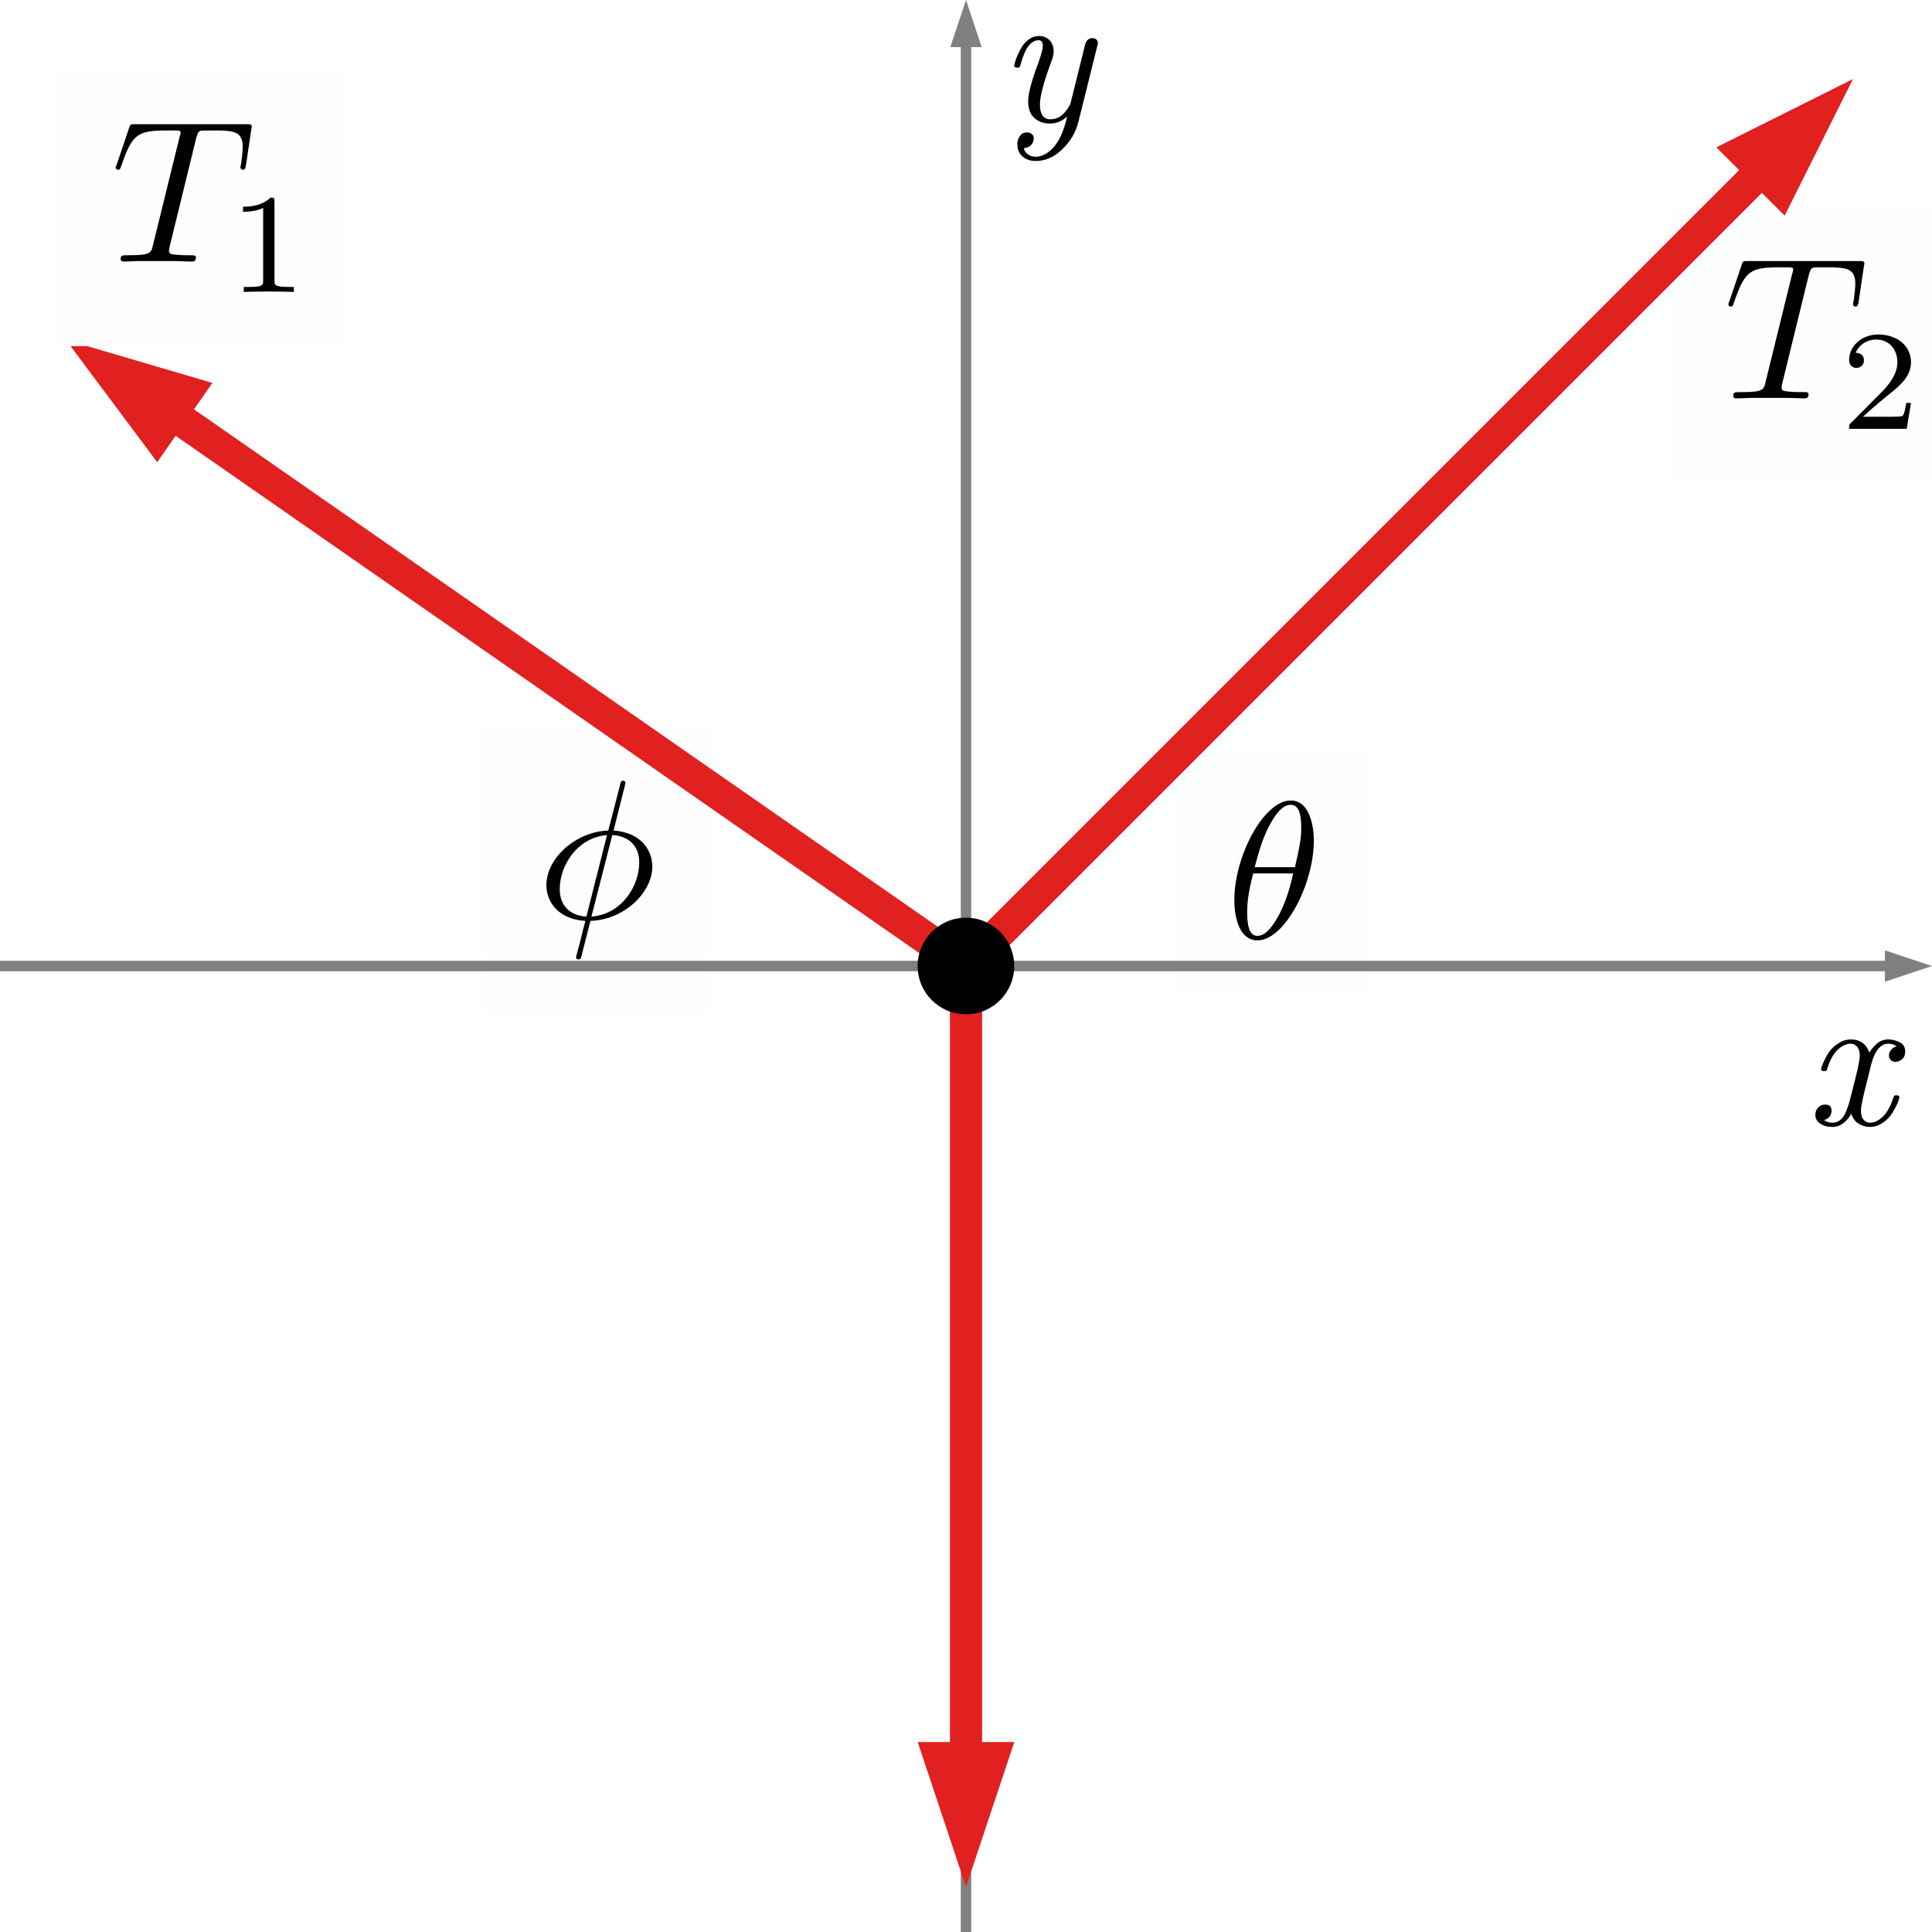
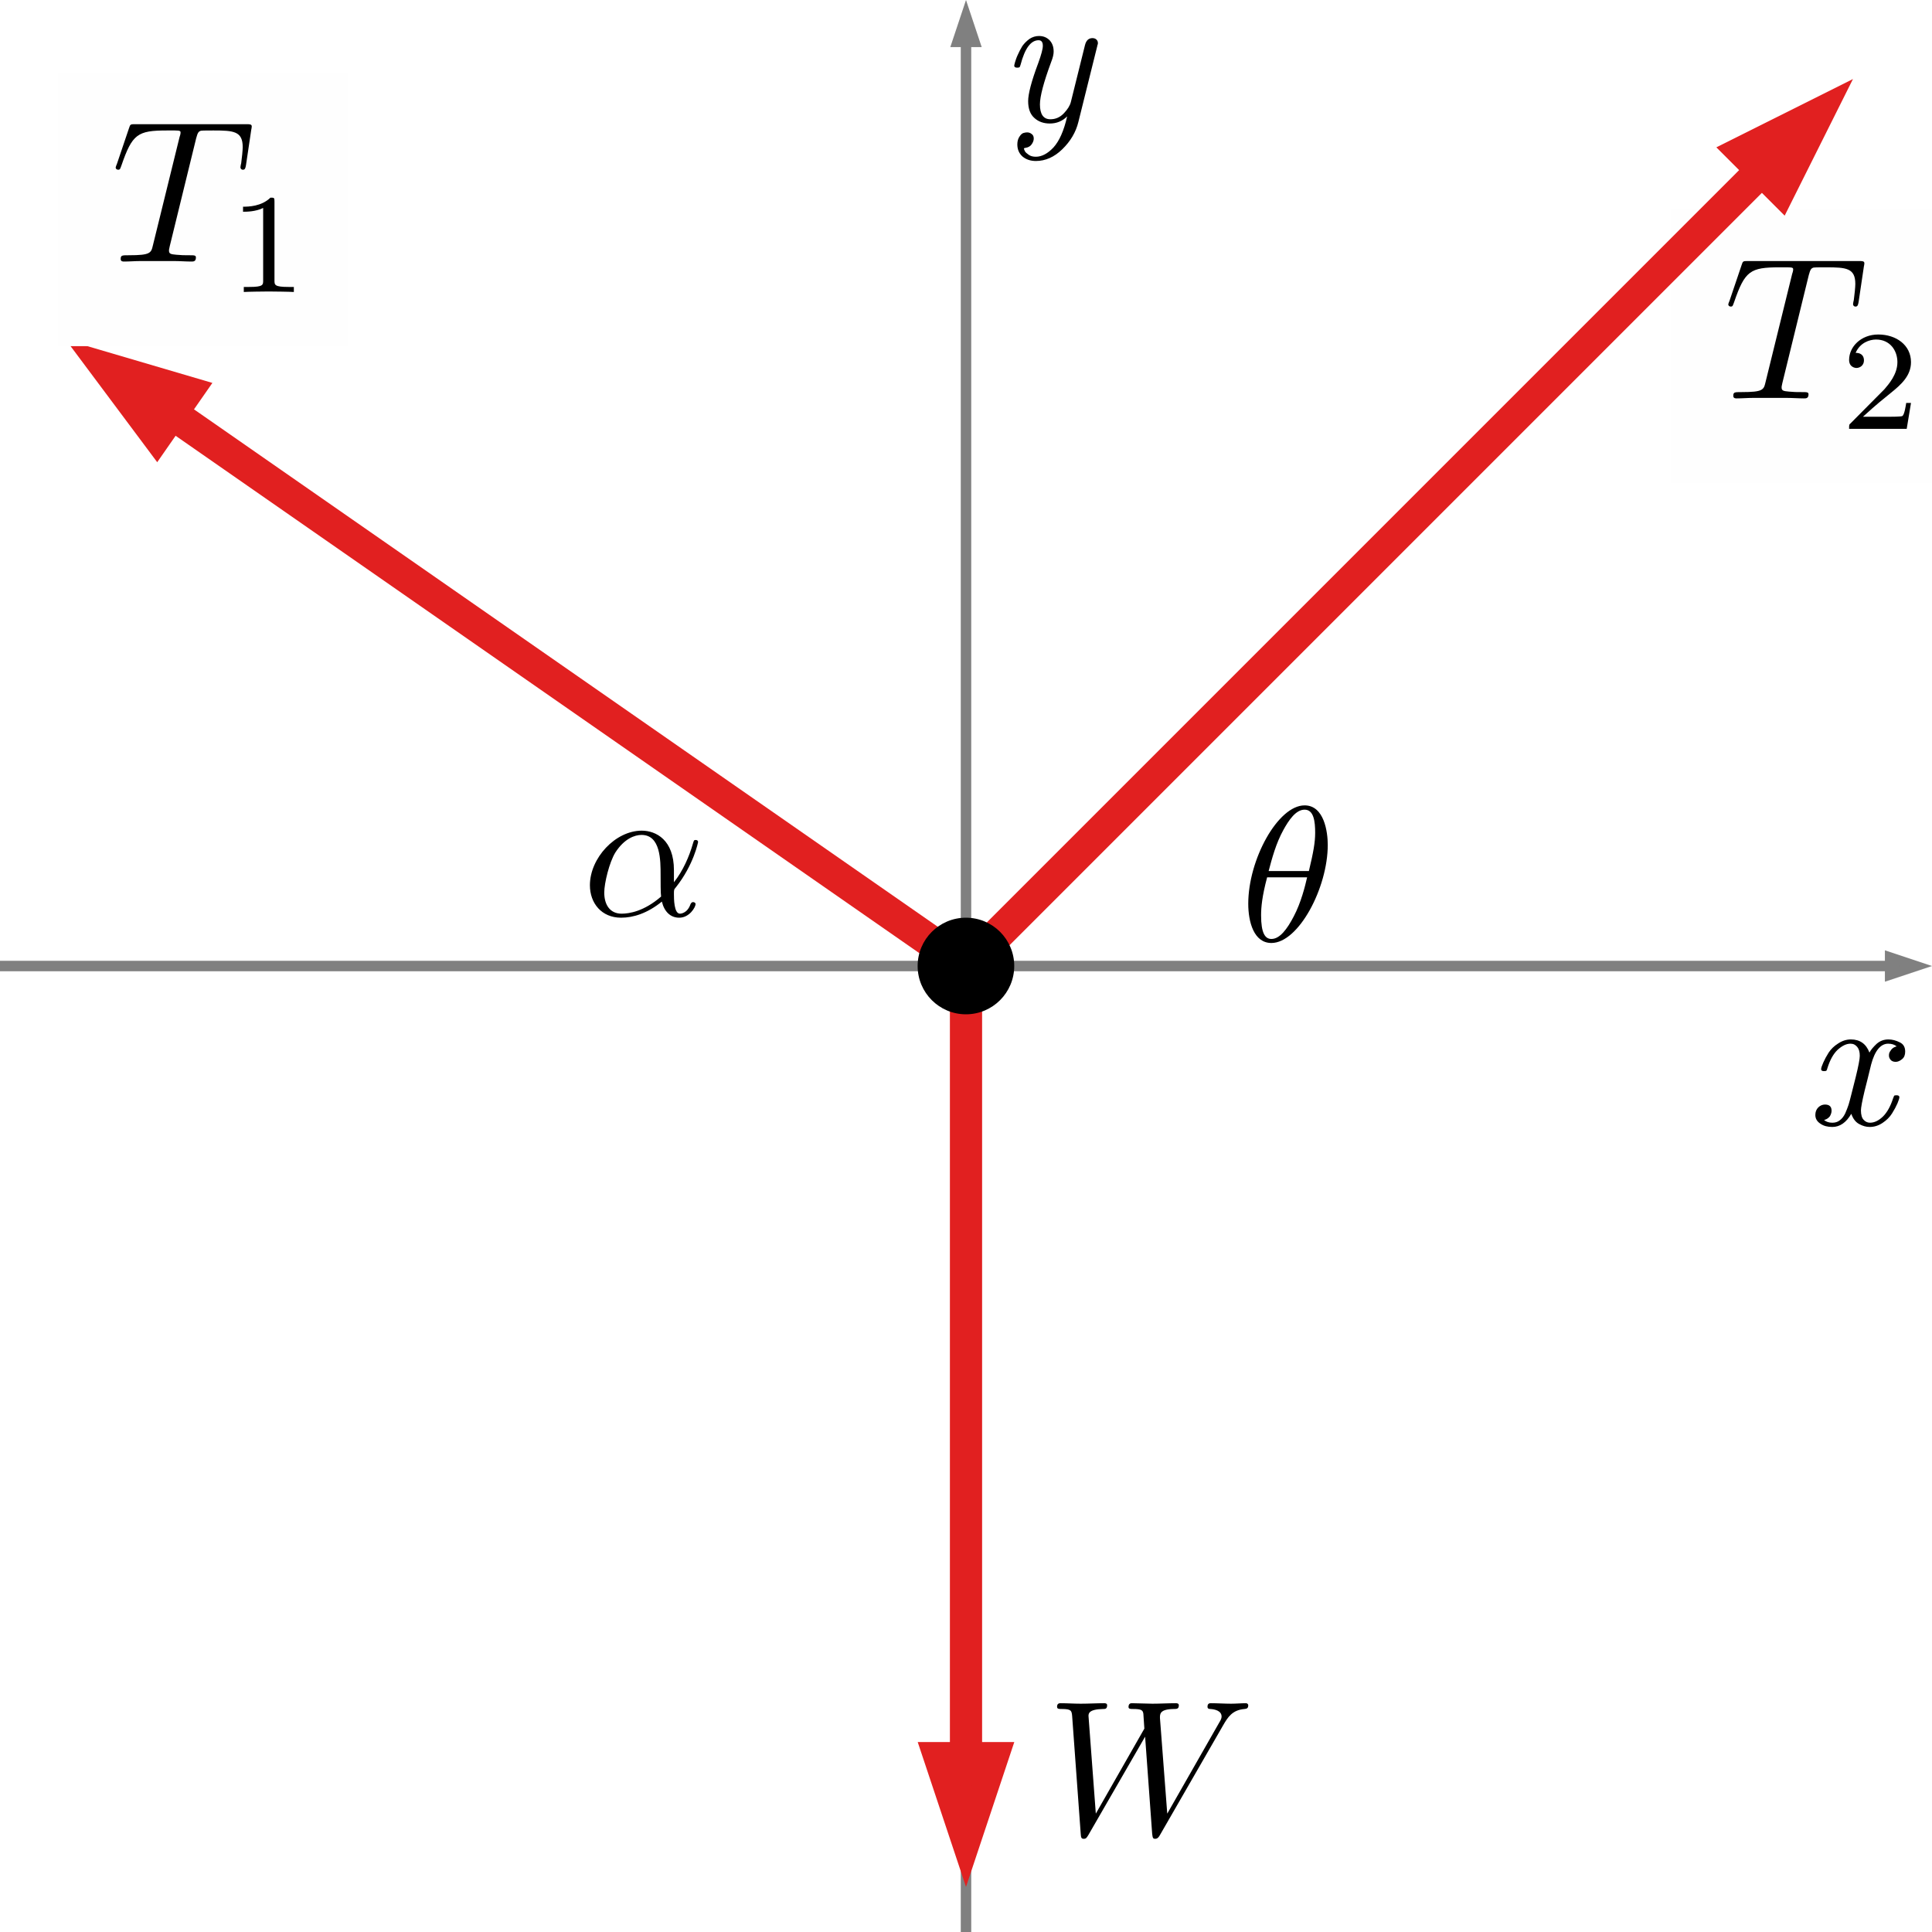
<svg xmlns="http://www.w3.org/2000/svg" width="100%" height="100%" viewBox="0 0 120 120" version="1.1" xml:space="preserve" style="fill-rule:evenodd;clip-rule:evenodd;stroke-linecap:round;stroke-linejoin:round;stroke-miterlimit:1.5;">
  <g transform="matrix(1,0,0,1,0,-30)">
-     <g id="Artboard1" transform="matrix(0.666667,0,0,0.666667,-160,-210)">
-       <rect x="240" y="360" width="180" height="180" style="fill:none;" />
+     <g transform="matrix(0.666667,0,0,0.666667,-160,-210)">
+       <rect id="Artboard1" x="240" y="360" width="180" height="180" style="fill:none;" />
      <clipPath id="_clip1">
-         <rect x="240" y="360" width="180" height="180" />
+         <rect id="Artboard11" x="240" y="360" width="180" height="180" />
      </clipPath>
      <g clip-path="url(#_clip1)">
        <g transform="matrix(1.5,0,0,1.5,240,315)">
          <g transform="matrix(1,-0,-0,1,-0,30)">
            <path d="M59.025,2.925L60,-0L60.975,2.925L59.025,2.925Z" style="fill:rgb(128,128,128);" />
            <path d="M60,120L60,2.34" style="fill:none;stroke:rgb(128,128,128);stroke-width:0.65px;" />
          </g>
        </g>
-         <g transform="matrix(1.5,0,0,1.5,349.494,429.75)">
+         <g transform="matrix(1.5,0,0,1.5,337.5,530.918)">
          <g id="surface1">
-             <rect x="0" y="0" width="12" height="15" style="fill:rgb(254,254,254);" />
-             <g transform="matrix(1,0,0,1,3.1704,11.7669)">
+             <g>
              <g id="glyph0-1">
-                 <path d="M5.438,-6.063C5.438,-6.859 5.219,-8.547 4,-8.547C2.344,-8.547 0.5,-5.125 0.5,-2.359C0.5,-1.219 0.844,0.141 1.938,0.141C3.625,0.141 5.438,-3.344 5.438,-6.063ZM1.766,-4.406C1.969,-5.172 2.219,-6.141 2.688,-7.016C3.016,-7.609 3.453,-8.281 4,-8.281C4.578,-8.281 4.656,-7.5 4.656,-6.813C4.656,-6.219 4.547,-5.609 4.266,-4.406L1.766,-4.406ZM4.156,-4.016C4.031,-3.453 3.781,-2.422 3.328,-1.547C2.906,-0.734 2.453,-0.141 1.938,-0.141C1.547,-0.141 1.297,-0.484 1.297,-1.609C1.297,-2.125 1.359,-2.828 1.672,-4.016L4.156,-4.016Z" style="fill-rule:nonzero;" />
+                 <path d="M10.969,-6.781C11.266,-7.297 11.547,-7.734 12.297,-7.797C12.406,-7.813 12.531,-7.813 12.531,-8.031C12.531,-8.078 12.484,-8.156 12.391,-8.156C12.094,-8.156 11.766,-8.125 11.469,-8.125C11.063,-8.125 10.609,-8.156 10.219,-8.156C10.141,-8.156 10,-8.156 10,-7.938C10,-7.813 10.094,-7.797 10.172,-7.797C10.453,-7.781 10.875,-7.688 10.875,-7.328C10.875,-7.203 10.813,-7.094 10.719,-6.938L7.5,-1.297L7.047,-7.234C7.047,-7.469 7.016,-7.781 7.891,-7.797C8.094,-7.797 8.219,-7.797 8.219,-8.031C8.219,-8.156 8.078,-8.156 8.031,-8.156C7.547,-8.156 7.047,-8.125 6.578,-8.125C6.297,-8.125 5.594,-8.156 5.313,-8.156C5.25,-8.156 5.094,-8.156 5.094,-7.922C5.094,-7.797 5.219,-7.797 5.375,-7.797C5.906,-7.797 5.984,-7.719 6.016,-7.5L6.078,-6.578L3.063,-1.297L2.609,-7.359C2.609,-7.5 2.609,-7.781 3.516,-7.797C3.641,-7.797 3.766,-7.797 3.766,-8.031C3.766,-8.156 3.625,-8.156 3.594,-8.156C3.125,-8.156 2.625,-8.125 2.125,-8.125C1.703,-8.125 1.281,-8.156 0.875,-8.156C0.813,-8.156 0.656,-8.156 0.656,-7.938C0.656,-7.797 0.766,-7.797 0.953,-7.797C1.547,-7.797 1.563,-7.688 1.594,-7.344L2.125,-0.047C2.141,0.172 2.156,0.266 2.313,0.266C2.469,0.266 2.5,0.188 2.609,0.016L6.125,-6.078L6.563,-0.047C6.594,0.203 6.609,0.266 6.75,0.266C6.906,0.266 6.984,0.141 7.047,0.031L10.969,-6.781Z" style="fill-rule:nonzero;" />
              </g>
            </g>
          </g>
        </g>
-         <g transform="matrix(1.5,0,0,1.5,285,427.5)">
+         <g transform="matrix(1.5,0,0,1.5,294.234,445.312)">
          <g id="surface11">
-             <rect x="0" y="0" width="14" height="18" style="fill:rgb(254,254,254);" />
-             <g transform="matrix(1,0,0,1,3.32892,12.055)">
+             <g>
              <g id="glyph0-11">
-                 <path d="M5.484,-8.266C5.484,-8.281 5.516,-8.422 5.516,-8.438C5.516,-8.438 5.516,-8.563 5.375,-8.563C5.25,-8.563 5.234,-8.516 5.188,-8.313L4.453,-5.469C2.453,-5.406 0.609,-3.766 0.609,-2.078C0.609,-0.906 1.5,0.063 3.031,0.141C2.922,0.531 2.828,0.922 2.734,1.313C2.578,1.891 2.453,2.359 2.453,2.391C2.453,2.516 2.547,2.531 2.609,2.531C2.672,2.531 2.703,2.516 2.734,2.484C2.766,2.453 2.828,2.156 2.875,1.984L3.344,0.141C5.375,0.094 7.188,-1.578 7.188,-3.234C7.188,-4.203 6.531,-5.344 4.781,-5.469L5.484,-8.266ZM3.094,-0.125C2.328,-0.156 1.438,-0.594 1.438,-1.828C1.438,-3.297 2.516,-5.031 4.375,-5.188L3.094,-0.125ZM4.703,-5.188C5.656,-5.141 6.375,-4.578 6.375,-3.484C6.375,-2.031 5.297,-0.266 3.406,-0.125L4.703,-5.188Z" style="fill-rule:nonzero;" />
+                 <path d="M5.703,-2.828C5.703,-4.703 4.594,-5.281 3.703,-5.281C2.063,-5.281 0.484,-3.578 0.484,-1.891C0.484,-0.781 1.203,0.125 2.422,0.125C3.172,0.125 4.047,-0.141 4.953,-0.875C5.109,-0.234 5.5,0.125 6.031,0.125C6.672,0.125 7.047,-0.531 7.047,-0.719C7.047,-0.797 6.969,-0.844 6.891,-0.844C6.813,-0.844 6.781,-0.797 6.734,-0.719C6.531,-0.125 6.094,-0.125 6.078,-0.125C5.703,-0.125 5.703,-1.063 5.703,-1.344C5.703,-1.609 5.703,-1.625 5.828,-1.766C6.938,-3.172 7.203,-4.563 7.203,-4.578C7.203,-4.609 7.188,-4.703 7.047,-4.703C6.938,-4.703 6.938,-4.656 6.875,-4.453C6.656,-3.688 6.266,-2.781 5.703,-2.078L5.703,-2.828ZM4.906,-1.188C3.844,-0.266 2.922,-0.125 2.453,-0.125C1.734,-0.125 1.375,-0.672 1.375,-1.438C1.375,-2.016 1.688,-3.313 2.063,-3.922C2.625,-4.797 3.281,-5.016 3.688,-5.016C4.875,-5.016 4.875,-3.453 4.875,-2.516C4.875,-2.078 4.875,-1.391 4.906,-1.188Z" style="fill-rule:nonzero;" />
+               </g>
+             </g>
+           </g>
+         </g>
+         <g transform="matrix(1.5,0,0,1.5,355.547,447.668)">
+           <g id="surface12">
+             <g>
+               <g id="glyph0-12">
+                 <path d="M5.438,-5.969C5.438,-6.766 5.219,-8.422 4,-8.422C2.344,-8.422 0.5,-5.063 0.5,-2.313C0.5,-1.188 0.844,0.125 1.938,0.125C3.625,0.125 5.438,-3.297 5.438,-5.969ZM1.766,-4.344C1.969,-5.109 2.219,-6.063 2.688,-6.906C3.016,-7.5 3.453,-8.156 4,-8.156C4.578,-8.156 4.656,-7.406 4.656,-6.719C4.656,-6.125 4.547,-5.516 4.266,-4.344L1.766,-4.344ZM4.156,-3.953C4.031,-3.406 3.781,-2.391 3.328,-1.531C2.906,-0.719 2.453,-0.125 1.938,-0.125C1.547,-0.125 1.297,-0.484 1.297,-1.594C1.297,-2.094 1.359,-2.781 1.672,-3.953L4.156,-3.953Z" style="fill-rule:nonzero;" />
              </g>
            </g>
          </g>
        </g>
        <g transform="matrix(2.08004,0.018711,0.018711,1.5006,210.942,314.063)">
          <g transform="matrix(0.72122,-0.00899289,-0.00899289,0.99971,13.6962,30.4418)">
            <path d="M117.075,59.025L120,60L117.075,60.975L117.075,59.025Z" style="fill:rgb(128,128,128);" />
            <path d="M0,60L117.66,60" style="fill:none;stroke:rgb(128,128,128);stroke-width:0.65px;" />
          </g>
        </g>
        <g transform="matrix(1.5,0,0,1.5,240,348)">
          <g transform="matrix(1,-0,-0,1,-0,8)">
            <path d="M57,108.2L60,117.2L63,108.2L57,108.2Z" style="fill:rgb(225,32,32);" />
            <path d="M60,110L60,60" style="fill:none;stroke:rgb(225,32,32);stroke-width:2px;" />
          </g>
        </g>
        <g transform="matrix(-1.70828,-2.23185,-2.23185,-0.0525893,417.562,627.391)">
          <g transform="matrix(0.0161274,-0.684433,-0.684433,0.523873,120.098,-12.3664)">
            <path d="M13.191,23.783L4.089,21.106L9.764,28.708L13.191,23.783Z" style="fill:rgb(225,32,32);" />
            <path d="M10,25.217L60,60" style="fill:none;stroke:rgb(225,32,32);stroke-width:2px;" />
          </g>
        </g>
        <g transform="matrix(1.5,0,0,1.5,381,340.199)">
          <g transform="matrix(12,0,0,12,18.1179,83.0657)">
            <path d="M0.053,-0.051C0.053,-0.067 0.058,-0.08 0.068,-0.09C0.078,-0.1 0.09,-0.105 0.103,-0.105C0.126,-0.105 0.137,-0.094 0.137,-0.073C0.137,-0.064 0.134,-0.054 0.128,-0.044C0.121,-0.035 0.111,-0.028 0.098,-0.025C0.109,-0.016 0.123,-0.011 0.14,-0.011L0.142,-0.011C0.156,-0.011 0.169,-0.015 0.179,-0.023C0.19,-0.031 0.2,-0.043 0.208,-0.06C0.215,-0.077 0.221,-0.091 0.225,-0.104C0.229,-0.118 0.234,-0.135 0.239,-0.156C0.247,-0.188 0.255,-0.219 0.262,-0.247C0.276,-0.304 0.283,-0.341 0.283,-0.357C0.283,-0.377 0.279,-0.392 0.27,-0.403C0.261,-0.414 0.25,-0.42 0.235,-0.42C0.213,-0.42 0.191,-0.409 0.168,-0.388C0.146,-0.367 0.129,-0.336 0.116,-0.295C0.114,-0.287 0.112,-0.282 0.11,-0.28C0.109,-0.279 0.105,-0.278 0.098,-0.278C0.088,-0.278 0.083,-0.281 0.083,-0.288C0.083,-0.295 0.087,-0.306 0.094,-0.322C0.101,-0.338 0.11,-0.355 0.122,-0.374C0.134,-0.392 0.15,-0.408 0.171,-0.421C0.192,-0.435 0.214,-0.442 0.237,-0.442C0.284,-0.442 0.316,-0.419 0.333,-0.374C0.341,-0.389 0.354,-0.404 0.37,-0.419C0.387,-0.434 0.407,-0.442 0.431,-0.442C0.451,-0.442 0.47,-0.437 0.49,-0.427C0.509,-0.418 0.518,-0.402 0.518,-0.379C0.518,-0.362 0.513,-0.349 0.502,-0.34C0.491,-0.331 0.48,-0.326 0.469,-0.326C0.457,-0.326 0.448,-0.33 0.443,-0.336C0.437,-0.343 0.434,-0.35 0.434,-0.358C0.434,-0.361 0.434,-0.365 0.435,-0.369C0.436,-0.374 0.439,-0.38 0.446,-0.389C0.453,-0.398 0.462,-0.403 0.474,-0.406C0.463,-0.415 0.449,-0.42 0.43,-0.42C0.391,-0.42 0.361,-0.384 0.342,-0.313C0.326,-0.248 0.315,-0.202 0.308,-0.176C0.295,-0.122 0.289,-0.088 0.289,-0.075C0.289,-0.052 0.294,-0.035 0.303,-0.026C0.312,-0.016 0.323,-0.011 0.336,-0.011C0.359,-0.011 0.381,-0.022 0.403,-0.043C0.425,-0.065 0.442,-0.096 0.455,-0.136C0.458,-0.144 0.46,-0.149 0.461,-0.151C0.463,-0.152 0.467,-0.153 0.473,-0.153C0.483,-0.153 0.488,-0.15 0.488,-0.143C0.488,-0.137 0.484,-0.126 0.478,-0.111C0.471,-0.095 0.462,-0.078 0.45,-0.059C0.438,-0.04 0.422,-0.024 0.401,-0.01C0.38,0.004 0.358,0.011 0.334,0.011C0.316,0.011 0.298,0.006 0.28,-0.004C0.261,-0.014 0.248,-0.032 0.239,-0.057C0.213,-0.012 0.18,0.011 0.141,0.011C0.117,0.011 0.096,0.006 0.079,-0.006C0.062,-0.017 0.053,-0.032 0.053,-0.051Z" style="fill-rule:nonzero;" />
          </g>
        </g>
        <g transform="matrix(1.5,0,0,1.5,306,224.309)">
          <g transform="matrix(12,0,0,12,18,98)">
            <path d="M0.083,-0.288C0.083,-0.29 0.084,-0.296 0.087,-0.306C0.09,-0.316 0.094,-0.329 0.101,-0.344C0.108,-0.36 0.116,-0.375 0.125,-0.39C0.135,-0.404 0.147,-0.416 0.162,-0.427C0.177,-0.437 0.194,-0.442 0.211,-0.442C0.233,-0.442 0.251,-0.435 0.266,-0.42C0.28,-0.405 0.287,-0.386 0.287,-0.361C0.287,-0.347 0.283,-0.33 0.274,-0.307C0.235,-0.202 0.216,-0.129 0.216,-0.088C0.216,-0.037 0.234,-0.011 0.27,-0.011L0.27,-0.011C0.297,-0.011 0.32,-0.021 0.34,-0.042C0.359,-0.062 0.371,-0.081 0.376,-0.1L0.449,-0.394C0.455,-0.419 0.468,-0.431 0.488,-0.431C0.497,-0.431 0.504,-0.428 0.509,-0.423C0.514,-0.418 0.516,-0.412 0.516,-0.405C0.516,-0.403 0.516,-0.401 0.515,-0.398C0.514,-0.396 0.513,-0.393 0.513,-0.391L0.415,0.003C0.402,0.056 0.374,0.103 0.332,0.144C0.29,0.185 0.244,0.205 0.195,0.205C0.167,0.205 0.144,0.197 0.126,0.182C0.108,0.166 0.099,0.145 0.099,0.119C0.099,0.103 0.103,0.089 0.11,0.079C0.117,0.068 0.124,0.062 0.131,0.06C0.138,0.058 0.144,0.057 0.15,0.057C0.159,0.057 0.167,0.06 0.174,0.066C0.181,0.071 0.184,0.079 0.184,0.089C0.184,0.099 0.18,0.109 0.173,0.119C0.166,0.129 0.155,0.135 0.141,0.137C0.136,0.138 0.133,0.139 0.133,0.14C0.133,0.143 0.135,0.147 0.138,0.154C0.141,0.16 0.148,0.166 0.158,0.173C0.168,0.18 0.18,0.183 0.195,0.183C0.225,0.183 0.256,0.167 0.286,0.135C0.316,0.102 0.34,0.049 0.357,-0.026C0.332,-0.001 0.302,0.011 0.267,0.011C0.236,0.011 0.209,0.002 0.188,-0.017C0.166,-0.036 0.155,-0.065 0.155,-0.105C0.155,-0.142 0.172,-0.208 0.207,-0.301C0.223,-0.345 0.231,-0.375 0.231,-0.391C0.231,-0.41 0.224,-0.42 0.209,-0.42C0.169,-0.42 0.138,-0.378 0.116,-0.294C0.114,-0.286 0.112,-0.282 0.11,-0.28C0.108,-0.279 0.104,-0.278 0.098,-0.278C0.088,-0.278 0.083,-0.282 0.083,-0.288Z" style="fill-rule:nonzero;" />
          </g>
        </g>
        <g transform="matrix(1.5,0,0,1.5,245.392,366.75)">
-           <g id="surface12">
+           <g id="surface13">
            <rect x="0" y="0" width="18" height="17" style="fill:rgb(254,254,254);" />
            <g transform="matrix(1,0,0,1,3.29235,11.7447)">
-               <g id="glyph0-12">
+               <g id="glyph0-13">
                <path d="M5.297,-7.656C5.391,-8 5.438,-8.078 5.594,-8.125C5.703,-8.141 6.109,-8.141 6.375,-8.141C7.625,-8.141 8.188,-8.094 8.188,-7.109C8.188,-6.922 8.141,-6.438 8.094,-6.109C8.078,-6.047 8.047,-5.906 8.047,-5.859C8.047,-5.781 8.094,-5.703 8.203,-5.703C8.328,-5.703 8.359,-5.797 8.391,-5.984L8.719,-8.188C8.734,-8.234 8.75,-8.359 8.75,-8.391C8.75,-8.531 8.625,-8.531 8.406,-8.531L1.516,-8.531C1.219,-8.531 1.203,-8.531 1.125,-8.281L0.375,-6.063C0.359,-6.047 0.297,-5.859 0.297,-5.844C0.297,-5.766 0.359,-5.703 0.453,-5.703C0.578,-5.703 0.578,-5.766 0.656,-5.969C1.328,-7.922 1.656,-8.141 3.484,-8.141L3.969,-8.141C4.328,-8.141 4.328,-8.094 4.328,-8C4.328,-7.922 4.281,-7.766 4.266,-7.734L2.609,-1C2.5,-0.531 2.453,-0.391 1.125,-0.391C0.688,-0.391 0.609,-0.391 0.609,-0.156C0.609,0 0.75,0 0.813,0C1.156,0 1.5,-0.031 1.844,-0.031L3.922,-0.031C4.281,-0.031 4.656,0 5,0C5.125,0 5.281,0 5.281,-0.25C5.281,-0.391 5.188,-0.391 4.859,-0.391C4.547,-0.391 4.391,-0.391 4.063,-0.422C3.703,-0.453 3.609,-0.484 3.609,-0.688C3.609,-0.703 3.609,-0.766 3.656,-0.953L5.297,-7.656Z" style="fill-rule:nonzero;" />
              </g>
            </g>
            <g transform="matrix(1,0,0,1,10.5475,13.6354)">
              <g id="glyph1-1">
                <path d="M2.906,-5.609C2.906,-5.859 2.891,-5.859 2.656,-5.859C2.094,-5.313 1.297,-5.297 0.953,-5.297L0.953,-4.984C1.156,-4.984 1.734,-4.984 2.203,-5.219L2.203,-0.719C2.203,-0.438 2.203,-0.313 1.344,-0.313L1,-0.313L1,0C1.172,-0.016 2.234,-0.031 2.547,-0.031C2.828,-0.031 3.922,-0.016 4.109,0L4.109,-0.313L3.781,-0.313C2.906,-0.313 2.906,-0.438 2.906,-0.719L2.906,-5.609Z" style="fill-rule:nonzero;" />
              </g>
            </g>
          </g>
        </g>
        <g transform="matrix(1.5,0,0,1.5,395.635,379.5)">
-           <g id="surface13">
+           <g id="surface14">
            <rect x="0" y="0" width="18" height="17" style="fill:rgb(254,254,254);" />
            <g transform="matrix(1,0,0,1,3.29235,11.7447)">
-               <g id="glyph0-13">
+               <g id="glyph0-14">
                <path d="M5.297,-7.656C5.391,-8 5.438,-8.078 5.594,-8.125C5.703,-8.141 6.109,-8.141 6.375,-8.141C7.625,-8.141 8.188,-8.094 8.188,-7.109C8.188,-6.922 8.141,-6.438 8.094,-6.109C8.078,-6.047 8.047,-5.906 8.047,-5.859C8.047,-5.781 8.094,-5.703 8.203,-5.703C8.328,-5.703 8.359,-5.797 8.391,-5.984L8.719,-8.188C8.734,-8.234 8.75,-8.359 8.75,-8.391C8.75,-8.531 8.625,-8.531 8.406,-8.531L1.516,-8.531C1.219,-8.531 1.203,-8.531 1.125,-8.281L0.375,-6.063C0.359,-6.047 0.297,-5.859 0.297,-5.844C0.297,-5.766 0.359,-5.703 0.453,-5.703C0.578,-5.703 0.578,-5.766 0.656,-5.969C1.328,-7.922 1.656,-8.141 3.484,-8.141L3.969,-8.141C4.328,-8.141 4.328,-8.094 4.328,-8C4.328,-7.922 4.281,-7.766 4.266,-7.734L2.609,-1C2.5,-0.531 2.453,-0.391 1.125,-0.391C0.688,-0.391 0.609,-0.391 0.609,-0.156C0.609,0 0.75,0 0.813,0C1.156,0 1.5,-0.031 1.844,-0.031L3.922,-0.031C4.281,-0.031 4.656,0 5,0C5.125,0 5.281,0 5.281,-0.25C5.281,-0.391 5.188,-0.391 4.859,-0.391C4.547,-0.391 4.391,-0.391 4.063,-0.422C3.703,-0.453 3.609,-0.484 3.609,-0.688C3.609,-0.703 3.609,-0.766 3.656,-0.953L5.297,-7.656Z" style="fill-rule:nonzero;" />
              </g>
            </g>
            <g transform="matrix(1,0,0,1,10.5475,13.6354)">
              <g id="glyph1-11">
                <path d="M4.391,-1.609L4.094,-1.609C4.063,-1.406 3.984,-0.891 3.859,-0.797C3.797,-0.75 3.125,-0.75 3,-0.75L1.406,-0.75C2.313,-1.578 2.625,-1.813 3.141,-2.234C3.781,-2.75 4.391,-3.297 4.391,-4.141C4.391,-5.203 3.469,-5.859 2.359,-5.859C1.281,-5.859 0.547,-5.094 0.547,-4.281C0.547,-3.828 0.922,-3.781 1,-3.781C1.219,-3.781 1.469,-3.938 1.469,-4.25C1.469,-4.422 1.406,-4.719 0.953,-4.719C1.219,-5.344 1.813,-5.547 2.219,-5.547C3.094,-5.547 3.547,-4.859 3.547,-4.141C3.547,-3.375 3,-2.766 2.734,-2.453L0.641,-0.344C0.547,-0.266 0.547,-0.25 0.547,0L4.125,0L4.391,-1.609Z" style="fill-rule:nonzero;" />
              </g>
            </g>
          </g>
        </g>
        <g transform="matrix(1.5,0,0,1.5,240,348)">
          <g transform="matrix(1,-0,-0,1,-0,8)">
            <path d="M110.849,13.394L115.091,4.909L106.606,9.151L110.849,13.394Z" style="fill:rgb(225,32,32);" />
            <path d="M110,10L60,60" style="fill:none;stroke:rgb(225,32,32);stroke-width:2px;" />
          </g>
        </g>
        <g transform="matrix(3,0,0,3,265.494,151.5)">
          <circle cx="21.5" cy="99.5" r="1.5" />
        </g>
+         <g id="surface15">
+                 </g>
      </g>
    </g>
  </g>
</svg>
